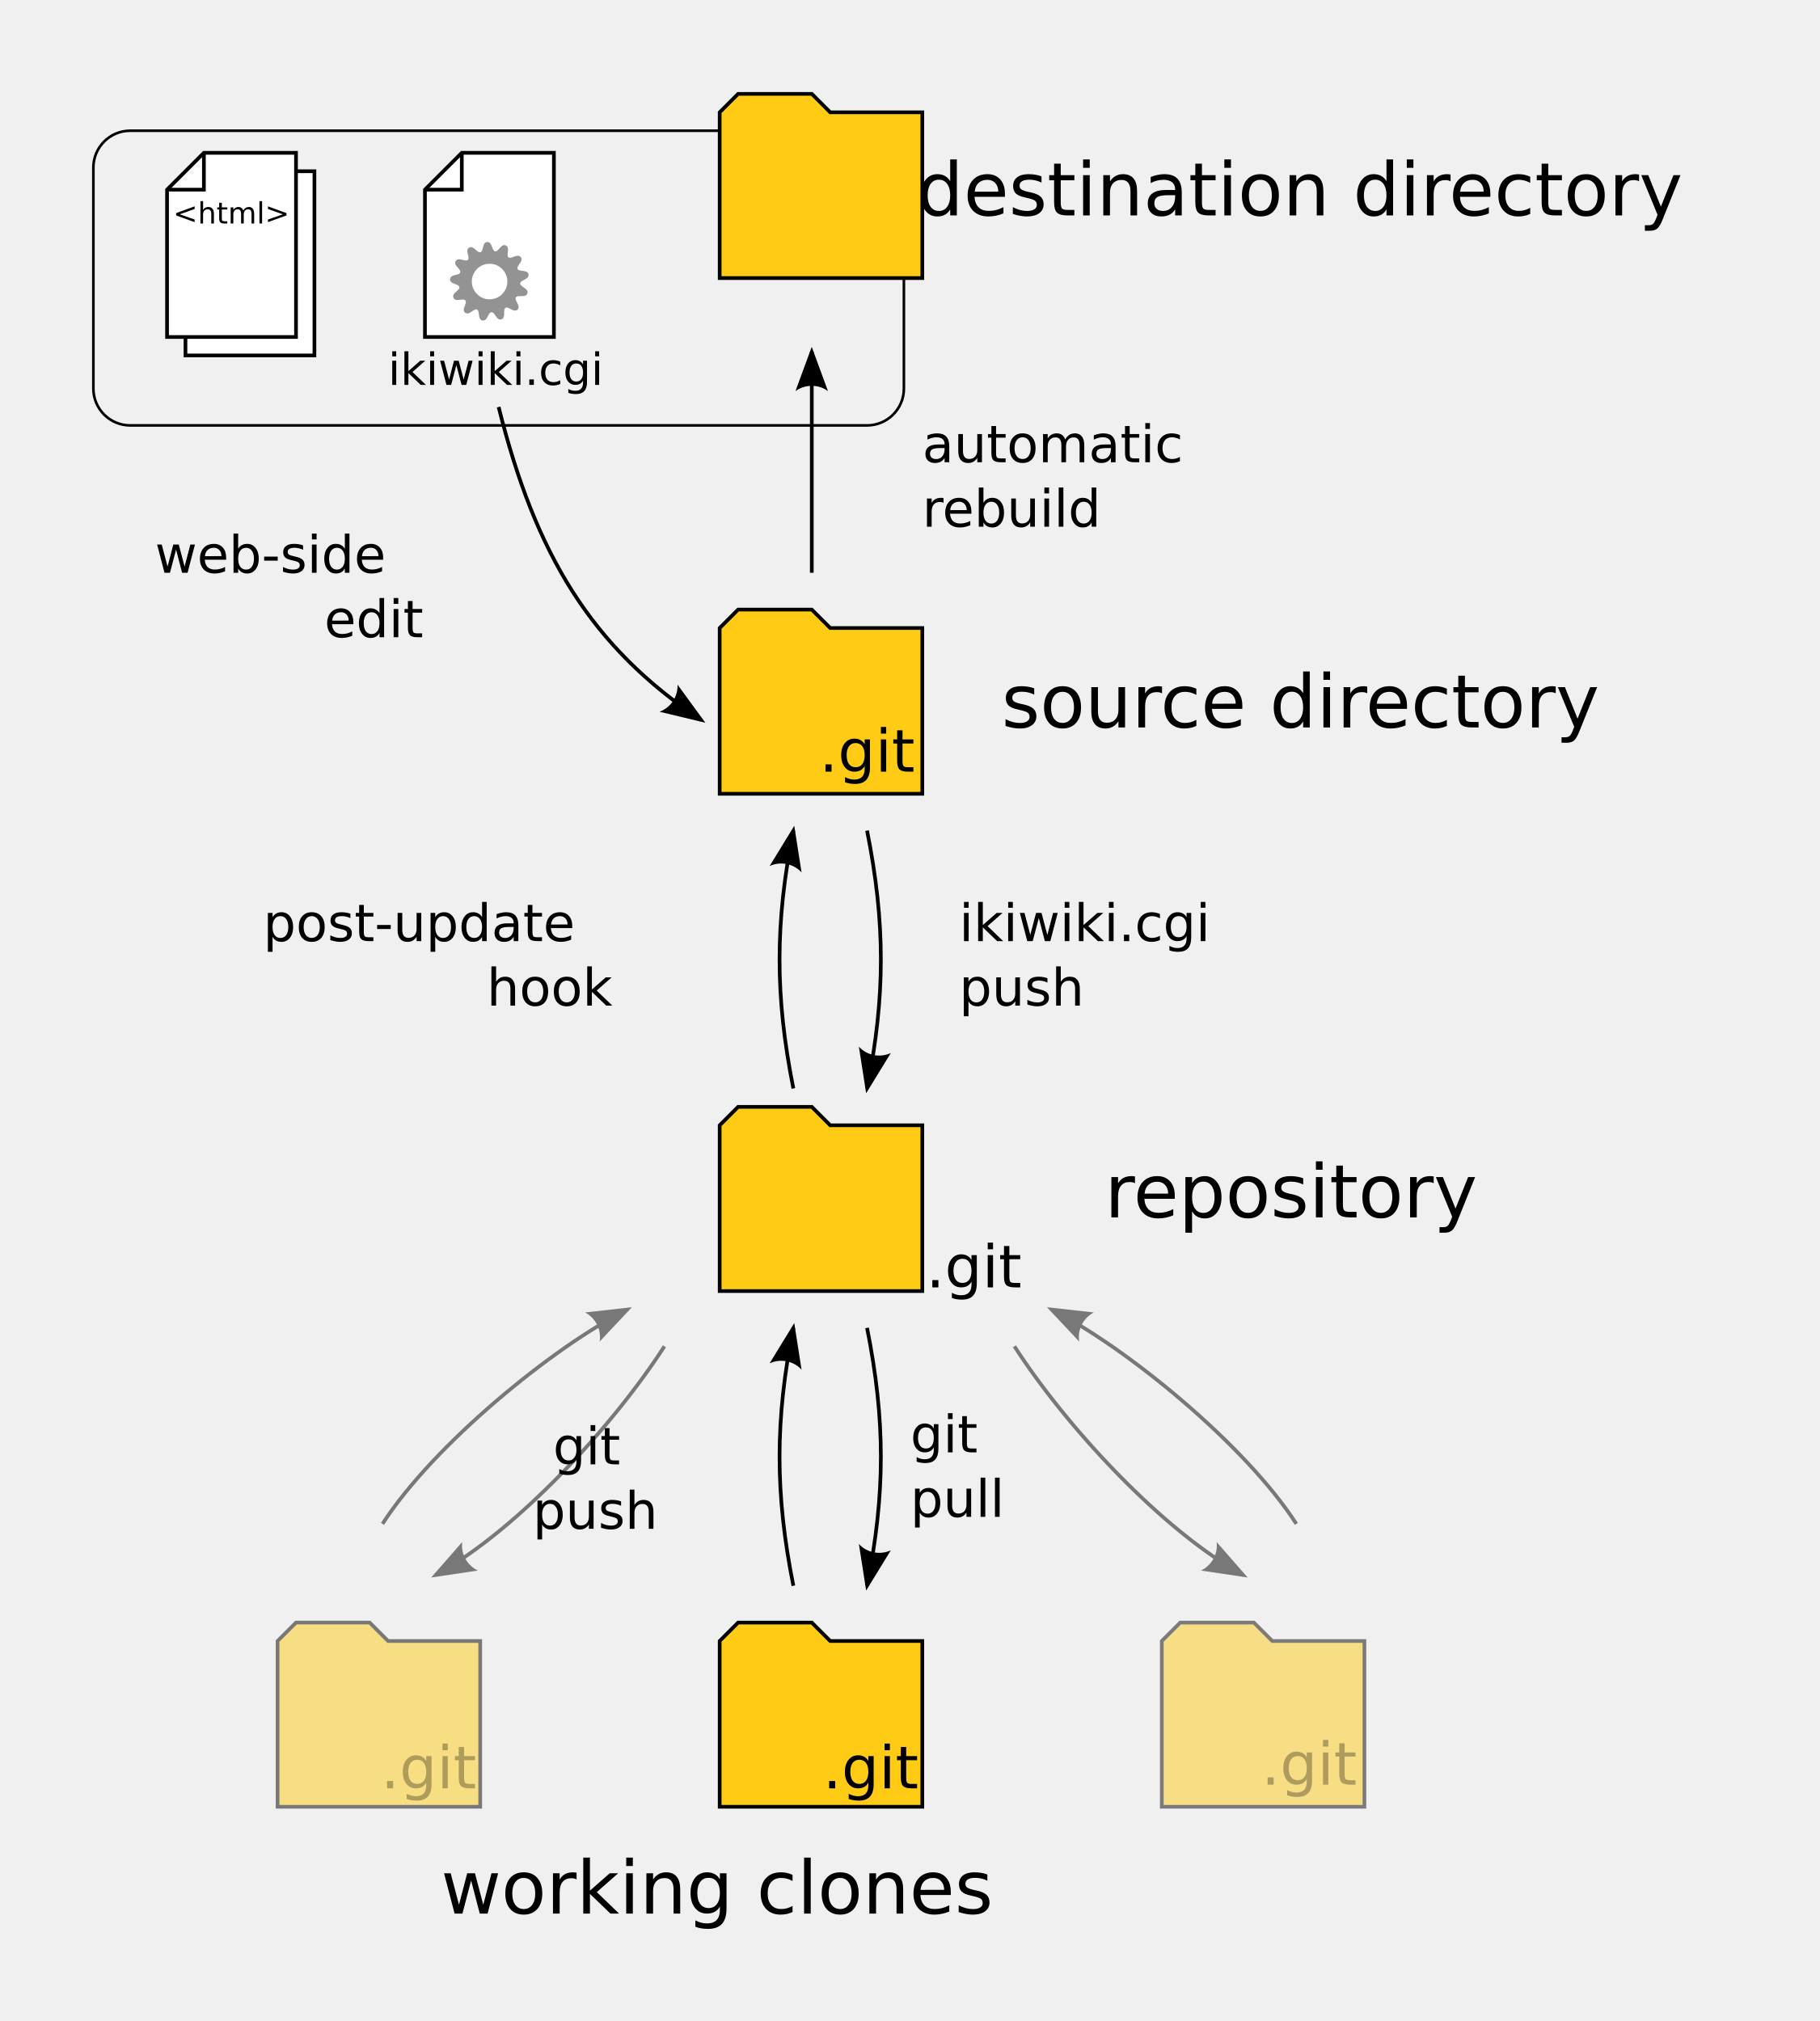
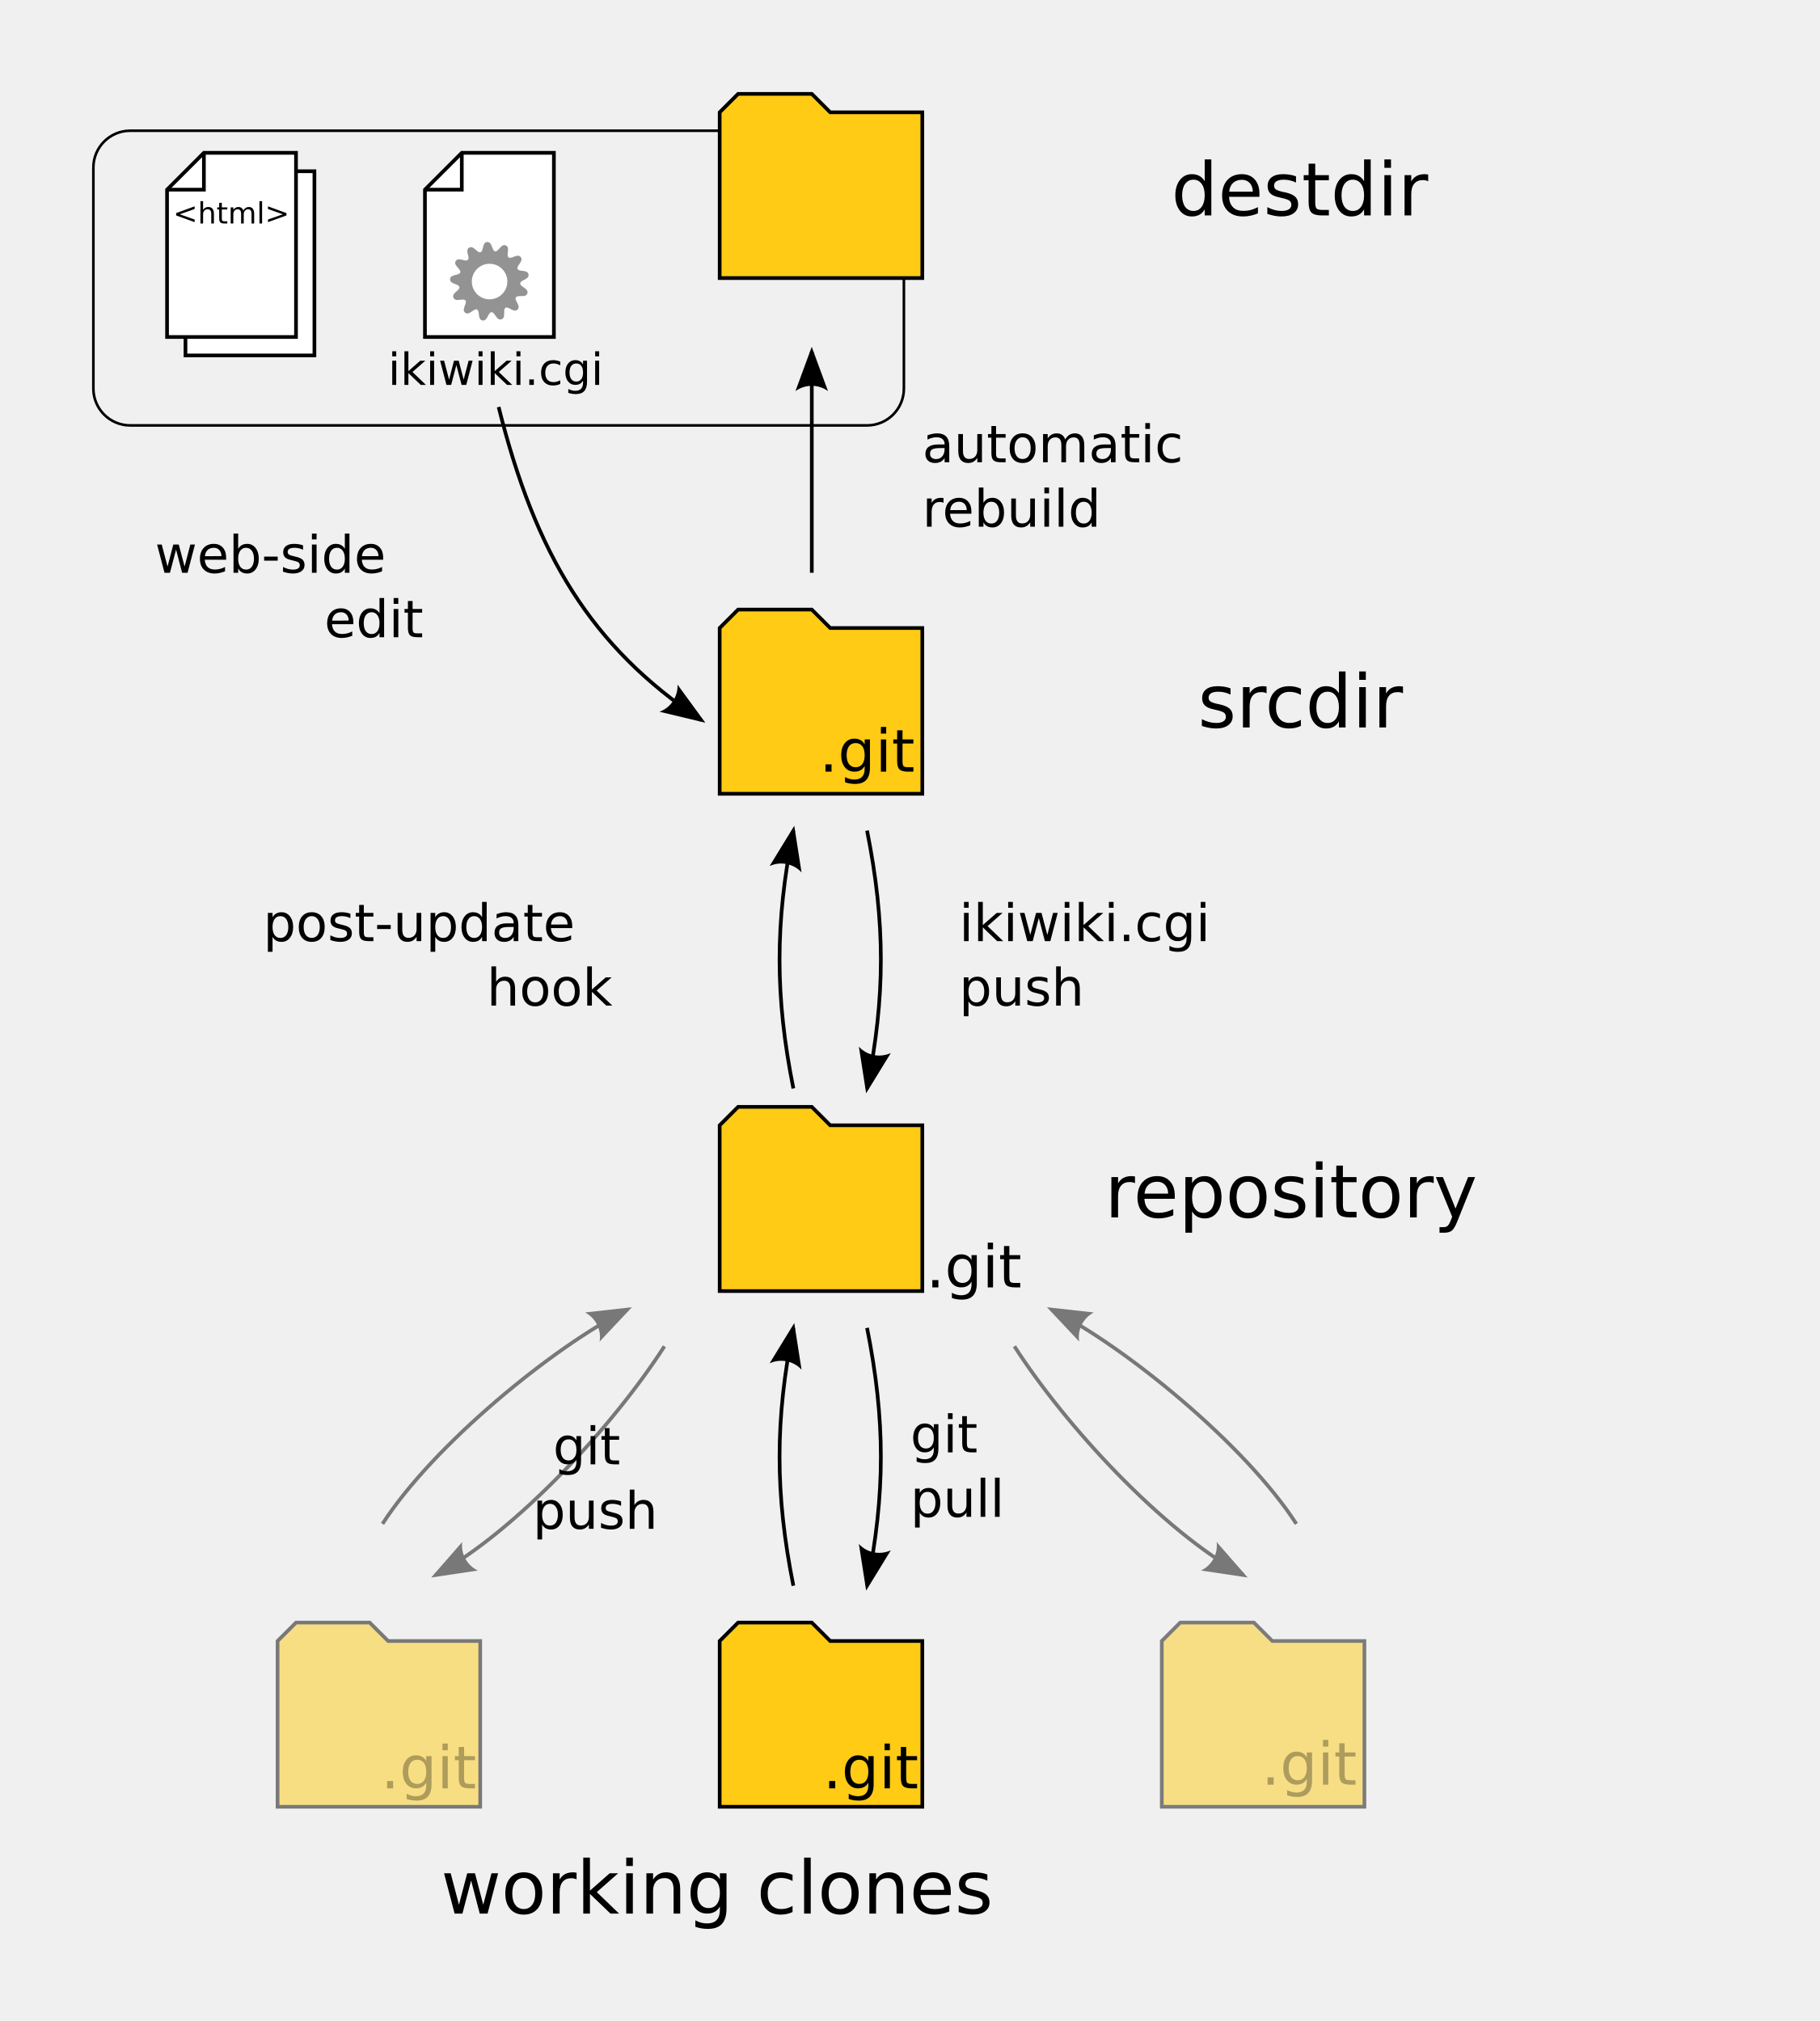
<svg xmlns="http://www.w3.org/2000/svg" width="493.906" height="548.647" id="svg2" version="1.1">
  <defs id="defs4">
    <marker orient="auto" refY="0" refX="0" id="Arrow2Lend" style="overflow:visible">
      <path id="path3914" style="font-size:12px;fill-rule:evenodd;stroke-width:0.625;stroke-linejoin:round" d="M 8.719,4.034 -2.207,0.016 8.719,-4.002 c -1.745,2.372 -1.735,5.617 -6e-7,8.035 z" transform="matrix(-1.1,0,0,-1.1,-1.1,0)" />
    </marker>
    <marker orient="auto" refY="0" refX="0" id="Arrow1Lend" style="overflow:visible">
      <path id="path3896" d="M 0,0 5,-5 -12.5,0 5,5 0,0 z" style="fill-rule:evenodd;stroke:#000000;stroke-width:1pt;marker-start:none" transform="matrix(-0.8,0,0,-0.8,-10,0)" />
    </marker>
    <marker orient="auto" refY="0" refX="0" id="Arrow1Lstart" style="overflow:visible">
      <path id="path3893" d="M 0,0 5,-5 -12.5,0 5,5 0,0 z" style="fill-rule:evenodd;stroke:#000000;stroke-width:1pt;marker-start:none" transform="matrix(0.8,0,0,0.8,10,0)" />
    </marker>
    <linearGradient id="linearGradient3767">
      <stop style="stop-color:#efbc00;stop-opacity:1;" offset="0" id="stop3769" />
      <stop id="stop3775" offset="0.932" style="stop-color:#ffcb10;stop-opacity:1;" />
      <stop style="stop-color:#ffffff;stop-opacity:1;" offset="1" id="stop3771" />
    </linearGradient>
    <marker orient="auto" refY="0" refX="0" id="Arrow2Lend-4" style="overflow:visible">
      <path id="path3914-9" style="font-size:12px;fill-rule:evenodd;stroke-width:0.625;stroke-linejoin:round" d="M 8.719,4.034 -2.207,0.016 8.719,-4.002 c -1.745,2.372 -1.735,5.617 -6e-7,8.035 z" transform="matrix(-1.1,0,0,-1.1,-1.1,0)" />
    </marker>
    <marker orient="auto" refY="0" refX="0" id="marker5456" style="overflow:visible">
      <path id="path5458" style="font-size:12px;fill-rule:evenodd;stroke-width:0.625;stroke-linejoin:round" d="M 8.719,4.034 -2.207,0.016 8.719,-4.002 c -1.745,2.372 -1.735,5.617 -6e-7,8.035 z" transform="matrix(-1.1,0,0,-1.1,-1.1,0)" />
    </marker>
    <marker orient="auto" refY="0" refX="0" id="Arrow2Lend-3" style="overflow:visible">
      <path id="path3914-6" style="font-size:12px;fill-rule:evenodd;stroke-width:0.625;stroke-linejoin:round" d="M 8.719,4.034 -2.207,0.016 8.719,-4.002 c -1.745,2.372 -1.735,5.617 -6e-7,8.035 z" transform="matrix(-1.1,0,0,-1.1,-1.1,0)" />
    </marker>
    <marker orient="auto" refY="0" refX="0" id="marker5456-4" style="overflow:visible">
      <path id="path5458-7" style="font-size:12px;fill-rule:evenodd;stroke-width:0.625;stroke-linejoin:round" d="M 8.719,4.034 -2.207,0.016 8.719,-4.002 c -1.745,2.372 -1.735,5.617 -6e-7,8.035 z" transform="matrix(-1.1,0,0,-1.1,-1.1,0)" />
    </marker>
    <marker orient="auto" refY="0" refX="0" id="Arrow2Lend-5" style="overflow:visible">
      <path id="path3914-92" style="font-size:12px;fill-rule:evenodd;stroke-width:0.625;stroke-linejoin:round" d="M 8.719,4.034 -2.207,0.016 8.719,-4.002 c -1.745,2.372 -1.735,5.617 -6e-7,8.035 z" transform="matrix(-1.1,0,0,-1.1,-1.1,0)" />
    </marker>
    <marker orient="auto" refY="0" refX="0" id="marker5456-3" style="overflow:visible">
      <path id="path5458-78" style="font-size:12px;fill-rule:evenodd;stroke-width:0.625;stroke-linejoin:round" d="M 8.719,4.034 -2.207,0.016 8.719,-4.002 c -1.745,2.372 -1.735,5.617 -6e-7,8.035 z" transform="matrix(-1.1,0,0,-1.1,-1.1,0)" />
    </marker>
    <marker orient="auto" refY="0" refX="0" id="Arrow2Lend-36" style="overflow:visible">
      <path id="path3914-5" style="font-size:12px;fill-rule:evenodd;stroke-width:0.625;stroke-linejoin:round" d="M 8.719,4.034 -2.207,0.016 8.719,-4.002 c -1.745,2.372 -1.735,5.617 -6e-7,8.035 z" transform="matrix(-1.1,0,0,-1.1,-1.1,0)" />
    </marker>
    <marker orient="auto" refY="0" refX="0" id="marker5532" style="overflow:visible">
      <path id="path5534" style="font-size:12px;fill-rule:evenodd;stroke-width:0.625;stroke-linejoin:round" d="M 8.719,4.034 -2.207,0.016 8.719,-4.002 c -1.745,2.372 -1.735,5.617 -6e-7,8.035 z" transform="matrix(-1.1,0,0,-1.1,-1.1,0)" />
    </marker>
  </defs>
  <g id="layer1" transform="translate(-159.6562,-106.875)">
    <rect style="fill:none;stroke:#000000;stroke-width:0.709;stroke-linecap:round;stroke-linejoin:round;stroke-miterlimit:4;stroke-opacity:1;stroke-dasharray:none;stroke-dashoffset:0" id="rect3866" width="220" height="80" x="185" y="142.362" ry="10" rx="10" />
    <path style="fill:#ffcb14;fill-opacity:1;stroke:#000000;stroke-width:1px;stroke-linecap:butt;stroke-linejoin:miter;stroke-opacity:1" d="m 355,182.362 55,0 0,-45 -25,0 -5,-5 -20,0 -5,5 z" id="path2989" />
    <text xml:space="preserve" style="font-size:40px;font-style:normal;font-weight:normal;line-height:125%;letter-spacing:0px;word-spacing:0px;fill:#000000;fill-opacity:1;stroke:none;font-family:Bitstream Vera Sans" x="368.571" y="225.219" id="text2995">
      <tspan id="tspan2997" x="368.571" y="225.219" />
    </text>
    <path style="fill:#ffcb14;fill-opacity:1;stroke:#000000;stroke-width:1px;stroke-linecap:butt;stroke-linejoin:miter;stroke-opacity:1" d="m 355,322.362 55,0 0,-45 -25,0 -5,-5 -20,0 -5,5 z" id="path2989-4" />
    <path style="fill:#ffcb14;fill-opacity:1;stroke:#000000;stroke-width:1px;stroke-linecap:butt;stroke-linejoin:miter;stroke-opacity:1" d="m 355,457.362 55,0 0,-45 -25,0 -5,-5 -20,0 -5,5 z" id="path2989-1" />
    <path style="fill:#ffcb14;fill-opacity:1;stroke:#000000;stroke-width:1px;stroke-linecap:butt;stroke-linejoin:miter;stroke-opacity:1" d="m 355,597.362 55,0 0,-45 -25,0 -5,-5 -20,0 -5,5 z" id="path2989-5" />
    <path style="opacity:0.488;fill:#ffcb14;fill-opacity:1;stroke:#000000;stroke-width:1px;stroke-linecap:butt;stroke-linejoin:miter;stroke-opacity:1" d="m 475,597.362 55,0 0,-45 -25,0 -5,-5 -20,0 -5,5 z" id="path2989-2" />
    <path style="opacity:0.5;fill:#ffcb14;fill-opacity:1;stroke:#000000;stroke-width:1px;stroke-linecap:butt;stroke-linejoin:miter;stroke-opacity:1" d="m 235,597.362 55,0 0,-45 -25,0 -5,-5 -20,0 -5,5 z" id="path2989-8" />
    <text xml:space="preserve" style="font-size:40px;font-style:normal;font-weight:normal;text-align:center;line-height:125%;letter-spacing:0px;word-spacing:0px;text-anchor:middle;fill:#000000;fill-opacity:1;stroke:none;font-family:Bitstream Vera Sans" x="386.067" y="626.362" id="text3868">
      <tspan id="tspan3870" x="386.067" y="626.362" style="font-size:20px;text-align:center;text-anchor:middle">working clones</tspan>
    </text>
    <text xml:space="preserve" style="font-size:18px;font-style:normal;font-weight:normal;text-align:center;line-height:125%;letter-spacing:0px;word-spacing:0px;text-anchor:middle;fill:#000000;fill-opacity:1;stroke:none;font-family:Bitstream Vera Sans" x="524.38" y="437.362" id="text3874">
      <tspan id="tspan3876" x="524.38" y="437.362" style="font-size:20px;text-align:center;text-anchor:middle">repository</tspan>
    </text>
    <text xml:space="preserve" style="font-size:16px;font-style:normal;font-weight:normal;text-align:center;line-height:125%;letter-spacing:0px;word-spacing:0px;text-anchor:middle;fill:#000000;fill-opacity:1;stroke:none;font-family:Bitstream Vera Sans" x="525.352" y="304.362" id="text3878">
-       <tspan id="tspan3880" x="525.352" y="304.362" style="font-size:20px;text-align:center;text-anchor:middle">source directory</tspan>
+       <tspan id="tspan3880" x="525.352" y="304.362" style="font-size:20px;text-align:center;text-anchor:middle">srcdir</tspan>
    </text>
    <text xml:space="preserve" style="font-size:16px;font-style:normal;font-weight:normal;text-align:center;line-height:125%;letter-spacing:0px;word-spacing:0px;text-anchor:middle;fill:#000000;fill-opacity:1;stroke:none;font-family:Bitstream Vera Sans" x="525.154" y="165.362" id="text3882">
-       <tspan id="tspan3884" x="525.154" y="165.362" style="font-size:20px;text-align:center;text-anchor:middle">destination directory</tspan>
+       <tspan id="tspan3884" x="525.154" y="165.362" style="font-size:20px;text-align:center;text-anchor:middle">destdir</tspan>
    </text>
    <g id="g5440" transform="translate(5,25)">
      <path id="path3886" d="m 370,512.362 c -5,-25 -5,-45 0,-70" style="fill:none;stroke:#000000;stroke-width:1px;stroke-linecap:butt;stroke-linejoin:miter;stroke-opacity:1;marker-start:none;marker-mid:none;marker-end:url(#Arrow2Lend)" />
      <path id="path3888" d="m 390,442.362 c 5,25 5,45 0,70" style="fill:none;stroke:#000000;stroke-width:1px;stroke-linecap:butt;stroke-linejoin:miter;stroke-opacity:1;marker-end:url(#Arrow2Lend)" />
    </g>
    <g transform="translate(5,-110)" id="g5440-4">
      <path id="path3886-8" d="m 370,512.362 c -5,-25 -5,-45 0,-70" style="fill:none;stroke:#000000;stroke-width:1px;stroke-linecap:butt;stroke-linejoin:miter;stroke-opacity:1;marker-start:none;marker-mid:none;marker-end:url(#Arrow2Lend)" />
      <path id="path3888-9" d="m 390,442.362 c 5,25 5,45 0,70" style="fill:none;stroke:#000000;stroke-width:1px;stroke-linecap:butt;stroke-linejoin:miter;stroke-opacity:1;marker-end:url(#Arrow2Lend)" />
    </g>
    <g transform="matrix(0.7187274,0.6952919,-0.6952919,0.7187274,353.7896,-104.9421)" id="g5440-47">
      <path id="path3886-3" d="m 370,512.362 c -5,-25 -0.078,-66.991 7.344,-88.084" style="opacity:0.5;fill:none;stroke:#000000;stroke-width:1px;stroke-linecap:butt;stroke-linejoin:miter;stroke-opacity:1;marker-start:none;marker-mid:none;marker-end:url(#Arrow2Lend)" />
      <path id="path3888-6" d="m 391.484,424.512 c 5,25 6.016,63.748 -1.484,87.85" style="opacity:0.5;fill:none;stroke:#000000;stroke-width:1px;stroke-linecap:butt;stroke-linejoin:miter;stroke-opacity:1;marker-end:url(#Arrow2Lend)" />
    </g>
    <g transform="matrix(-0.7187274,0.6952919,0.6952919,0.7187274,421.2104,-104.9421)" id="g5440-47-9" style="opacity:0.5">
      <path id="path3886-3-3" d="m 370,512.362 c -5,-25 -0.078,-66.991 7.344,-88.084" style="fill:none;stroke:#000000;stroke-width:1px;stroke-linecap:butt;stroke-linejoin:miter;stroke-opacity:1;marker-start:none;marker-mid:none;marker-end:url(#Arrow2Lend)" />
      <path id="path3888-6-3" d="m 391.484,424.512 c 5,25 6.016,63.748 -1.484,87.85" style="fill:none;stroke:#000000;stroke-width:1px;stroke-linecap:butt;stroke-linejoin:miter;stroke-opacity:1;marker-end:url(#Arrow2Lend)" />
    </g>
    <path style="fill:none;stroke:#000000;stroke-width:1px;stroke-linecap:butt;stroke-linejoin:miter;stroke-opacity:1;marker-end:url(#marker5532)" d="m 380,262.362 0,-60" id="path5558" />
    <g id="g5810" transform="translate(0,-9)">
      <g transform="translate(-230,-4.999997)" id="g3784-7">
        <g id="g3779-37">
          <path id="path2993-5" d="m 440,177.362 10,0 0,-10" style="fill:none;stroke:#000000;stroke-width:1px;stroke-linecap:butt;stroke-linejoin:miter;stroke-opacity:1" />
          <path id="path2991-3" d="m 440,177.362 0,40 35,0 0,-50 -25,0 z" style="fill:#ffffff;fill-opacity:1;stroke:#000000;stroke-width:1px;stroke-linecap:butt;stroke-linejoin:miter;stroke-opacity:1" />
          <path id="path3777-8" d="m 440,177.362 10,0 0,-10" style="fill:none;stroke:#000000;stroke-width:1px;stroke-linecap:butt;stroke-linejoin:miter;stroke-opacity:1" />
        </g>
      </g>
      <g transform="translate(-235,-9.999997)" id="g3784">
        <g id="g3779">
          <path id="path2993" d="m 440,177.362 10,0 0,-10" style="fill:none;stroke:#000000;stroke-width:1px;stroke-linecap:butt;stroke-linejoin:miter;stroke-opacity:1" />
          <path id="path2991" d="m 440,177.362 0,40 35,0 0,-50 -25,0 z" style="fill:#ffffff;fill-opacity:1;stroke:#000000;stroke-width:1px;stroke-linecap:butt;stroke-linejoin:miter;stroke-opacity:1" />
          <path id="path3777" d="m 440,177.362 10,0 0,-10" style="fill:none;stroke:#000000;stroke-width:1px;stroke-linecap:butt;stroke-linejoin:miter;stroke-opacity:1" />
        </g>
      </g>
      <text id="text5762" y="176.55" x="206.624" style="font-size:16px;font-style:normal;font-weight:normal;line-height:125%;letter-spacing:0px;word-spacing:0px;fill:#000000;fill-opacity:1;stroke:none;font-family:Bitstream Vera Sans" xml:space="preserve">
        <tspan style="font-size:8px" y="176.55" x="206.624" id="tspan5764">&lt;html&gt;</tspan>
      </text>
    </g>
    <g id="g5824" transform="translate(0,-9)">
      <g transform="translate(-165,-9.999997)" id="g3784-0">
        <g id="g3779-3">
          <path id="path2993-2" d="m 440,177.362 10,0 0,-10" style="fill:none;stroke:#000000;stroke-width:1px;stroke-linecap:butt;stroke-linejoin:miter;stroke-opacity:1" />
          <path id="path2991-8" d="m 440,177.362 0,40 35,0 0,-50 -25,0 z" style="fill:#ffffff;fill-opacity:1;stroke:#000000;stroke-width:1px;stroke-linecap:butt;stroke-linejoin:miter;stroke-opacity:1" />
          <path id="path3777-7" d="m 440,177.362 10,0 0,-10" style="fill:none;stroke:#000000;stroke-width:1px;stroke-linecap:butt;stroke-linejoin:miter;stroke-opacity:1" />
        </g>
      </g>
      <g transform="matrix(0.7416158,0,0,0.7416158,75.25088,53.35494)" id="g5772">
        <path style="fill:#939393;fill-opacity:1;stroke:#939393;stroke-width:0.709;stroke-linecap:round;stroke-linejoin:round;stroke-miterlimit:4;stroke-opacity:1;stroke-dasharray:none;stroke-dashoffset:0" id="path5768" d="m 287.3,179.662 c 1.125,-1.125 -0.978,-3.58 0.384,-4.403 1.361,-0.823 2.558,2.179 4.077,1.706 1.519,-0.473 0.798,-3.624 2.386,-3.72 1.588,-0.096 1.252,3.118 2.817,3.405 1.565,0.287 2.39,-2.838 3.841,-2.185 1.451,0.653 -0.341,3.343 0.912,4.324 1.252,0.981 3.436,-1.402 4.417,-0.15 0.981,1.252 -1.855,2.802 -1.202,4.253 0.653,1.451 3.694,0.355 3.98,1.92 0.287,1.565 -2.945,1.619 -3.041,3.207 -0.096,1.588 3.106,2.031 2.632,3.55 -0.473,1.519 -3.36,0.065 -4.183,1.426 -0.823,1.361 1.806,3.242 0.681,4.366 -1.125,1.125 -3.005,-1.504 -4.366,-0.681 -1.361,0.823 0.093,3.709 -1.426,4.183 -1.519,0.473 -1.962,-2.728 -3.55,-2.632 -1.588,0.096 -1.642,3.328 -3.207,3.041 -1.565,-0.287 -0.469,-3.327 -1.92,-3.98 -1.451,-0.653 -3,2.184 -4.253,1.202 -1.252,-0.981 1.131,-3.164 0.15,-4.417 -0.981,-1.252 -3.671,0.539 -4.324,-0.912 -0.653,-1.451 2.472,-2.276 2.185,-3.841 -0.287,-1.565 -3.501,-1.229 -3.405,-2.817 0.096,-1.588 3.247,-0.867 3.72,-2.386 0.473,-1.519 -2.529,-2.715 -1.706,-4.077 0.823,-1.361 3.278,0.741 4.403,-0.384 z" transform="translate(-2,0)" />
        <path style="fill:#ffffff;fill-opacity:1;stroke:#939393;stroke-width:0.709;stroke-linecap:round;stroke-linejoin:round;stroke-miterlimit:4;stroke-opacity:1;stroke-dasharray:none;stroke-dashoffset:0" id="path5770" d="m 300,187.362 a 5,5 0 1 1 -10,0 5,5 0 1 1 10,0 z" transform="matrix(1.4,0,0,1.4,-120,-74.94487)" />
      </g>
    </g>
    <text xml:space="preserve" style="font-size:16px;font-style:normal;font-weight:normal;line-height:125%;letter-spacing:0px;word-spacing:0px;fill:#000000;fill-opacity:1;stroke:none;font-family:Bitstream Vera Sans" x="265" y="211.362" id="text5806">
      <tspan id="tspan5808" x="265" y="211.362" style="font-size:12px">ikiwiki.cgi</tspan>
    </text>
    <path style="fill:none;stroke:#000000;stroke-width:1px;stroke-linecap:butt;stroke-linejoin:miter;stroke-opacity:1;marker-end:url(#marker5532)" d="m 295,217.362 c 10,40 25,65 55,85" id="path5834" />
    <text xml:space="preserve" style="font-size:16px;font-style:normal;font-weight:normal;text-align:end;line-height:125%;letter-spacing:0px;word-spacing:0px;text-anchor:end;fill:#000000;fill-opacity:1;stroke:none;font-family:Bitstream Vera Sans" x="351.32" y="362.362" id="text6240">
      <tspan id="tspan6242" x="351.32" y="362.362" style="font-size:14px;text-align:end;writing-mode:lr-tb;text-anchor:end">post-update</tspan>
      <tspan x="351.32" y="379.862" style="font-size:14px;text-align:end;writing-mode:lr-tb;text-anchor:end" id="tspan6244">hook</tspan>
    </text>
    <text xml:space="preserve" style="font-size:16px;font-style:normal;font-weight:normal;line-height:125%;letter-spacing:0px;word-spacing:0px;fill:#000000;fill-opacity:1;stroke:none;font-family:Bitstream Vera Sans" x="420" y="362.362" id="text6246">
      <tspan id="tspan6248" x="420" y="362.362" style="font-size:14px">ikiwiki.cgi</tspan>
      <tspan x="420" y="379.862" id="tspan6250" style="font-size:14px">push</tspan>
    </text>
    <text xml:space="preserve" style="font-size:16px;font-style:normal;font-weight:normal;line-height:125%;letter-spacing:0px;word-spacing:0px;fill:#000000;fill-opacity:1;stroke:none;font-family:Bitstream Vera Sans" x="382" y="316.362" id="text6252">
      <tspan id="tspan6254" x="382" y="316.362">.git</tspan>
    </text>
    <text xml:space="preserve" style="font-size:16px;font-style:normal;font-weight:normal;line-height:125%;letter-spacing:0px;word-spacing:0px;fill:#000000;fill-opacity:1;stroke:none;font-family:Bitstream Vera Sans" x="383" y="592.362" id="text6252-3">
      <tspan id="tspan6254-1" x="383" y="592.362">.git</tspan>
    </text>
    <text xml:space="preserve" style="font-size:16px;font-style:normal;font-weight:normal;line-height:125%;letter-spacing:0px;word-spacing:0px;opacity:0.3;fill:#000000;fill-opacity:1;stroke:none;font-family:Bitstream Vera Sans" x="502" y="591.362" id="text6252-3-1">
      <tspan id="tspan6254-1-0" x="502" y="591.362">.git</tspan>
    </text>
    <text xml:space="preserve" style="font-size:16px;font-style:normal;font-weight:normal;line-height:125%;letter-spacing:0px;word-spacing:0px;opacity:0.3;fill:#000000;fill-opacity:1;stroke:none;font-family:Bitstream Vera Sans" x="263" y="592.362" id="text6252-3-6">
      <tspan id="tspan6254-1-1" x="263" y="592.362">.git</tspan>
    </text>
    <text xml:space="preserve" style="font-size:16px;font-style:normal;font-weight:normal;line-height:125%;letter-spacing:0px;word-spacing:0px;fill:#000000;fill-opacity:1;stroke:none;font-family:Bitstream Vera Sans" x="411" y="456.362" id="text6252-3-0">
      <tspan id="tspan6254-1-2" x="411" y="456.362">.git</tspan>
    </text>
    <text xml:space="preserve" style="font-size:16px;font-style:normal;font-weight:normal;text-align:end;line-height:125%;letter-spacing:0px;word-spacing:0px;text-anchor:end;fill:#000000;fill-opacity:1;stroke:none;font-family:Bitstream Vera Sans" x="300" y="262.362" id="text6372">
      <tspan id="tspan6374" x="300" y="262.362" style="font-size:14px">web-side</tspan>
      <tspan x="300" y="279.862" id="tspan6376" style="font-size:14px">edit</tspan>
    </text>
    <text xml:space="preserve" style="font-size:16px;font-style:normal;font-weight:normal;line-height:125%;letter-spacing:0px;word-spacing:0px;fill:#000000;fill-opacity:1;stroke:none;font-family:Bitstream Vera Sans" x="410" y="232.362" id="text6378">
      <tspan id="tspan6380" x="410" y="232.362" style="font-size:14px">automatic</tspan>
      <tspan x="410" y="249.862" id="tspan6382" style="font-size:14px">rebuild</tspan>
    </text>
    <text xml:space="preserve" style="font-size:16px;font-style:normal;font-weight:normal;line-height:125%;letter-spacing:0px;word-spacing:0px;fill:#000000;fill-opacity:1;stroke:none;font-family:Bitstream Vera Sans" x="406.756" y="501.153" id="text6384">
      <tspan id="tspan6386" x="406.756" y="501.153" style="font-size:14px">git</tspan>
      <tspan x="406.756" y="518.653" id="tspan6388" style="font-size:14px">pull</tspan>
    </text>
    <text xml:space="preserve" style="font-size:16px;font-style:normal;font-weight:normal;text-align:end;line-height:125%;letter-spacing:0px;word-spacing:0px;text-anchor:end;fill:#000000;fill-opacity:1;stroke:none;font-family:Bitstream Vera Sans" x="363.63" y="504.397" id="text6390">
      <tspan id="tspan6392" x="363.63" y="504.397" style="font-size:14px;text-align:end;text-anchor:end">git</tspan>
      <tspan x="363.63" y="521.897" id="tspan6394" style="font-size:14px;text-align:end;text-anchor:end">push</tspan>
    </text>
  </g>
</svg>
